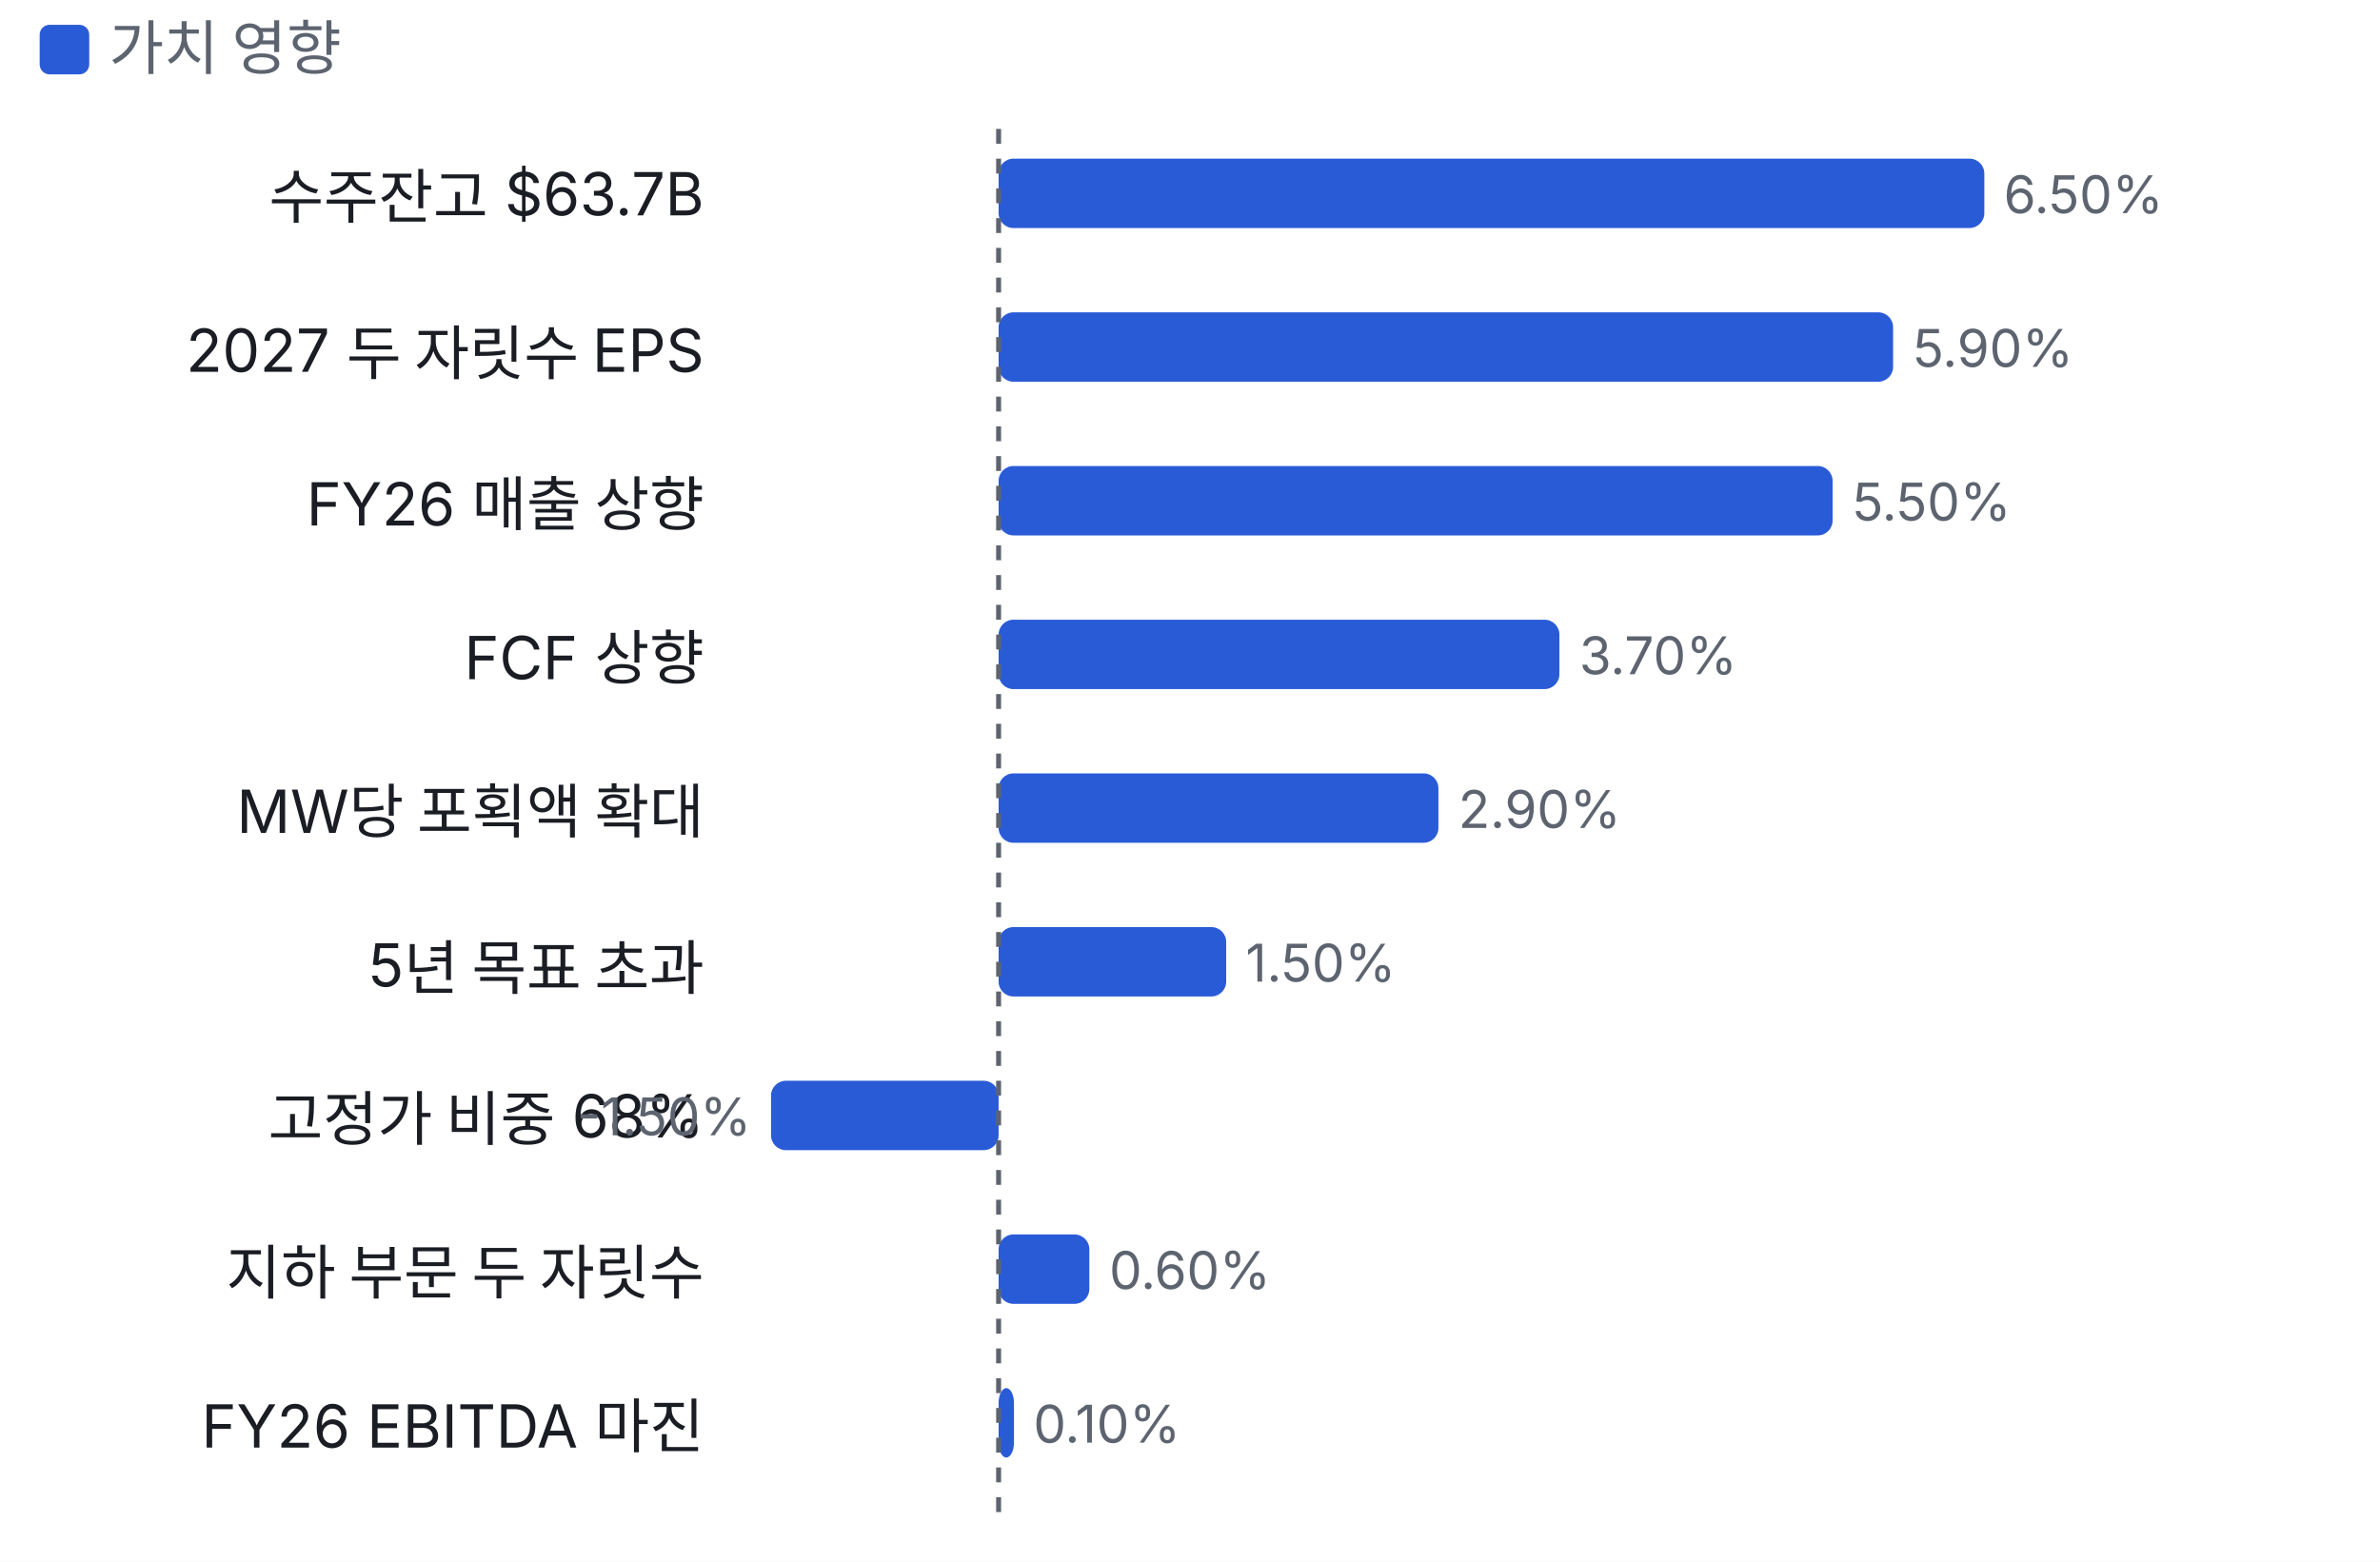
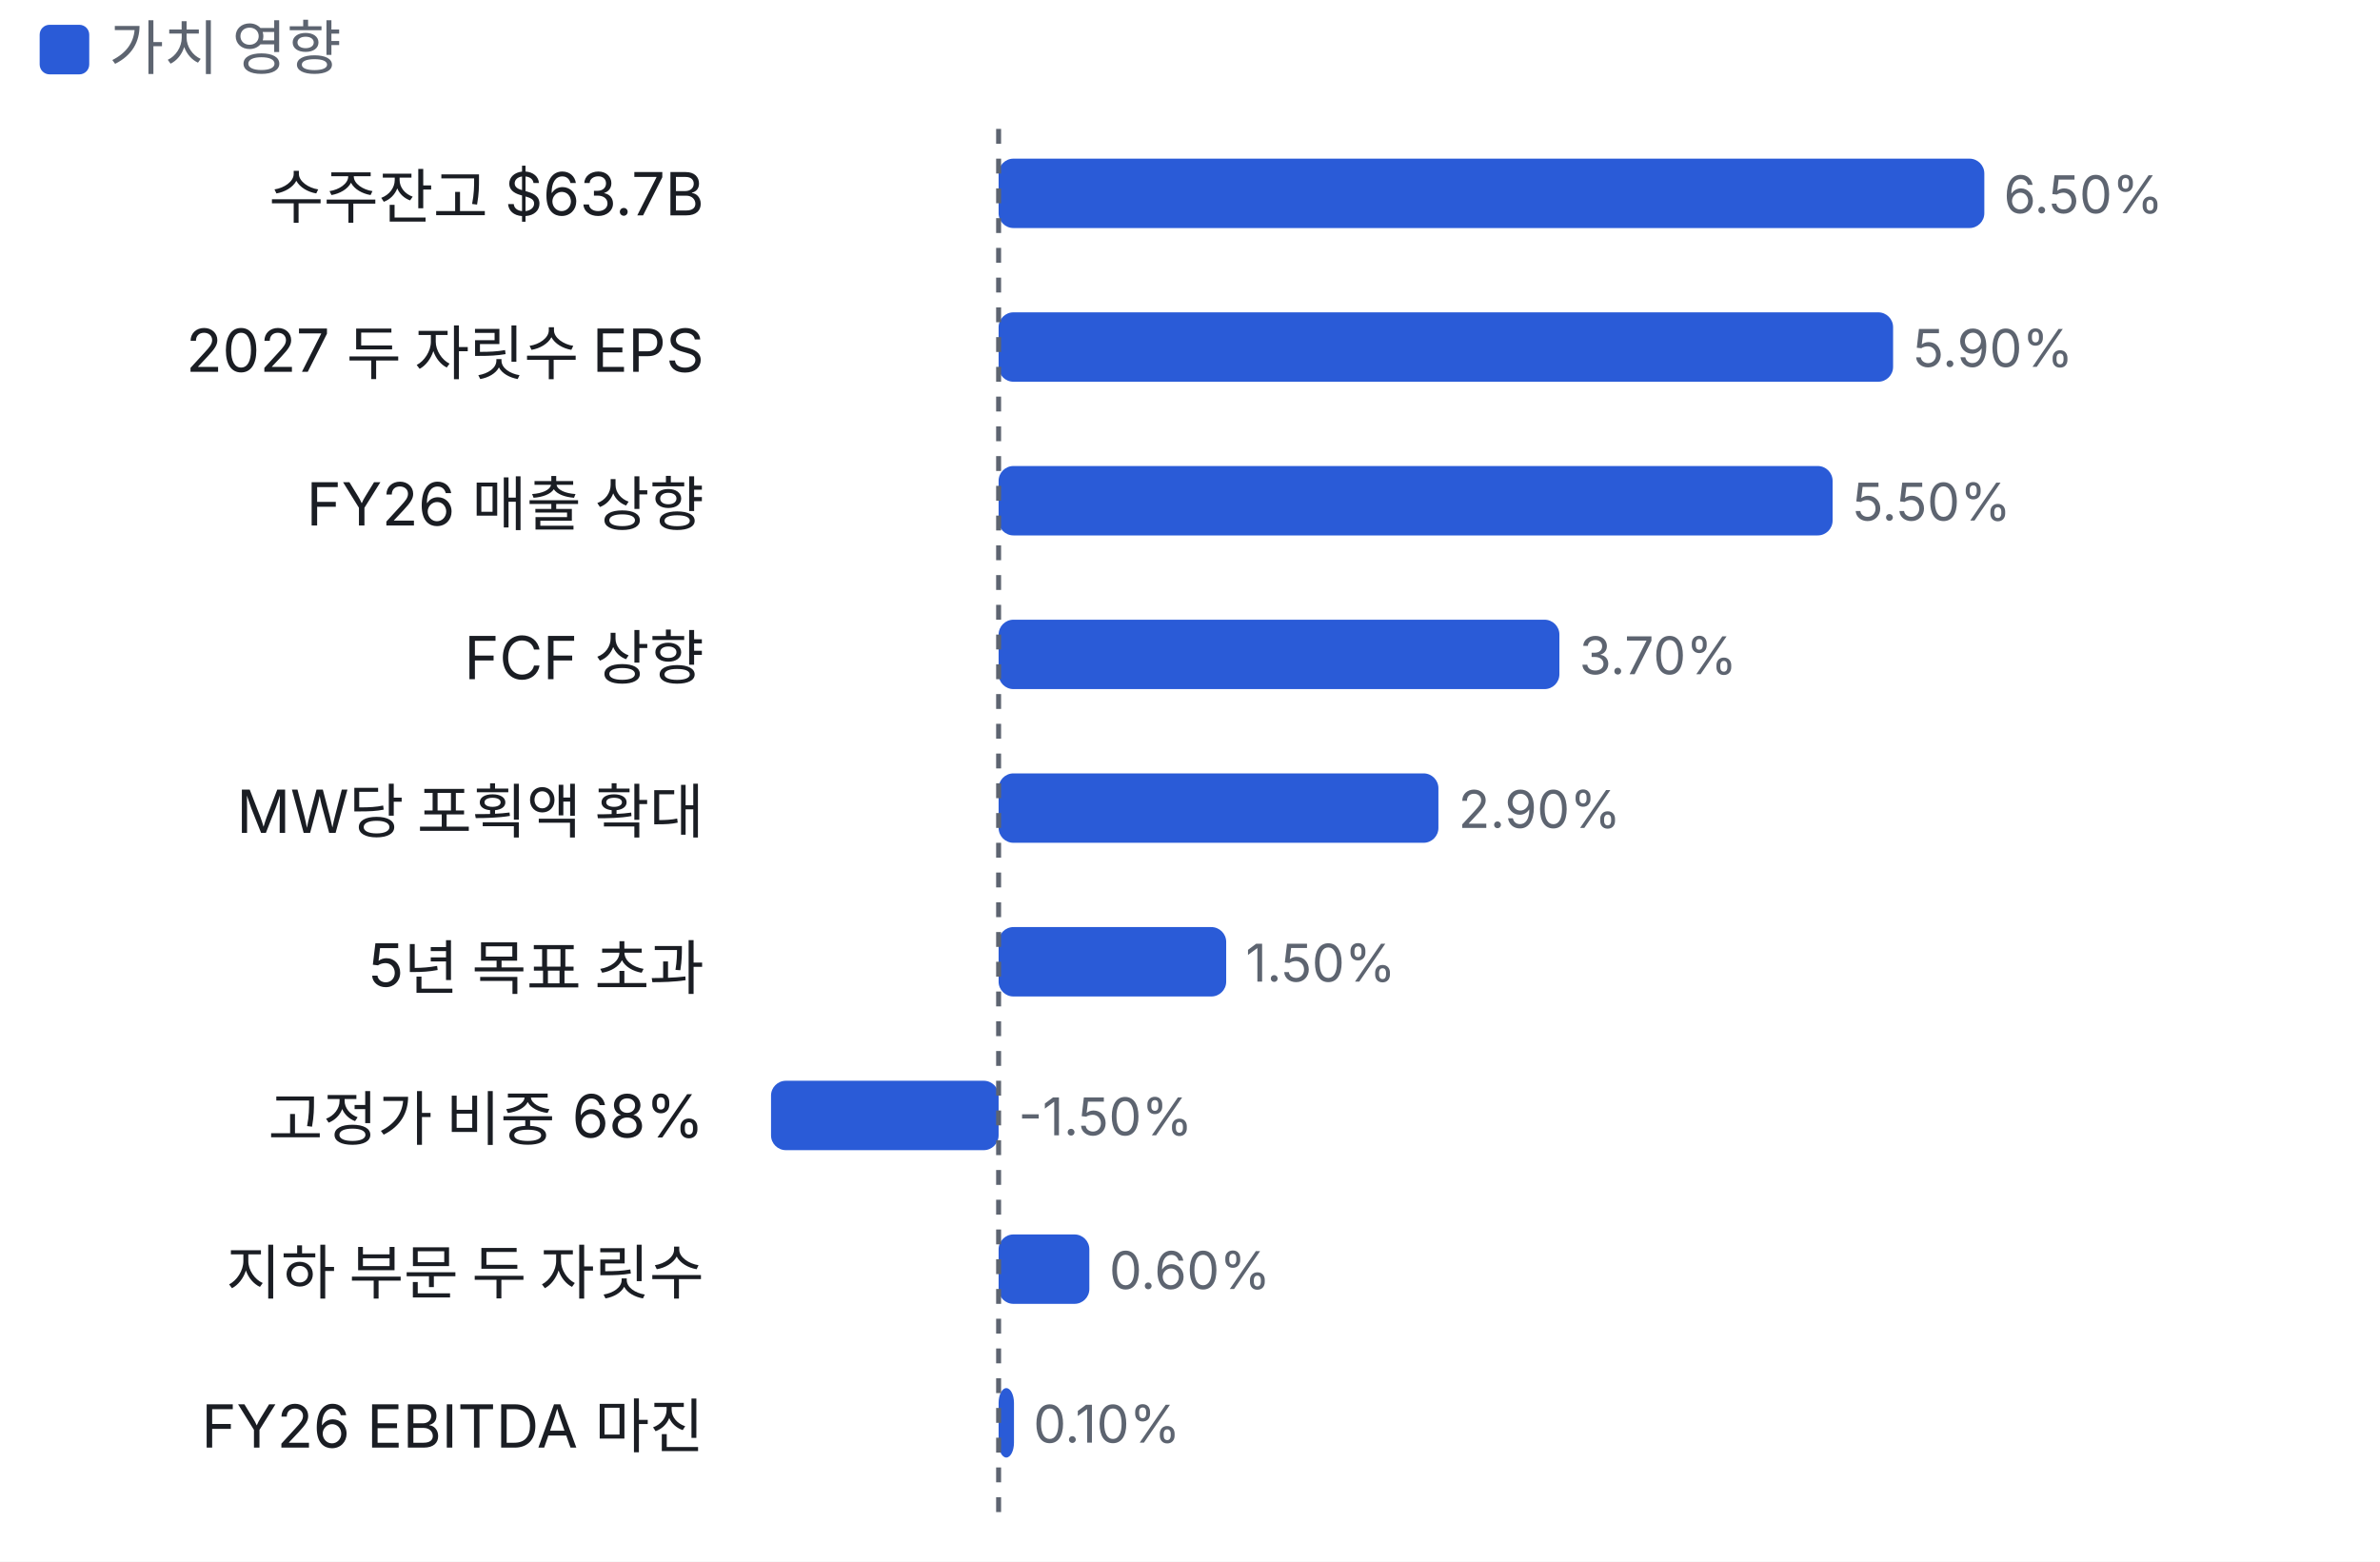
<svg xmlns="http://www.w3.org/2000/svg" viewBox="0 0 480 315" width="480" height="315">
  <style>text{fill:#5d6470;font-size:10.5px;font-family:-apple-system,'Apple SD Gothic Neo','Malgun Gothic',sans-serif}</style>
  <rect width="100%" height="100%" fill="#ffffff" />
  <rect x="8" y="5" width="10" height="10" rx="2" fill="#2a5bd7" />
  <text x="22" y="14" style="font-size:12px">가치 영향</text>
  <g transform="translate(0,22)">
    <text x="142" y="22" text-anchor="end" style="fill:#1a1d23;font-size:12px">
      <tspan x="142" dy="0">수주잔고 $63.7B</tspan>
    </text>
    <rect x="201.4" y="10" width="198.8" height="14" rx="3" fill="#2a5bd7" />
    <text x="404.1" y="21">6.50%</text>
    <text x="142" y="53" text-anchor="end" style="fill:#1a1d23;font-size:12px">
      <tspan x="142" dy="0">2027 두 자릿수 EPS</tspan>
    </text>
    <rect x="201.4" y="41" width="180.4" height="14" rx="3" fill="#2a5bd7" />
    <text x="385.8" y="52">5.90%</text>
    <text x="142" y="84" text-anchor="end" style="fill:#1a1d23;font-size:12px">
      <tspan x="142" dy="0">FY26 매출 상향</tspan>
    </text>
    <rect x="201.4" y="72" width="168.2" height="14" rx="3" fill="#2a5bd7" />
    <text x="373.6" y="83">5.50%</text>
    <text x="142" y="115" text-anchor="end" style="fill:#1a1d23;font-size:12px">
      <tspan x="142" dy="0">FCF 상향</tspan>
    </text>
    <rect x="201.4" y="103" width="113.1" height="14" rx="3" fill="#2a5bd7" />
    <text x="318.5" y="114">3.70%</text>
    <text x="142" y="146" text-anchor="end" style="fill:#1a1d23;font-size:12px">
      <tspan x="142" dy="0">MW당 포획액 확대</tspan>
    </text>
    <rect x="201.4" y="134" width="88.7" height="14" rx="3" fill="#2a5bd7" />
    <text x="294.1" y="145">2.90%</text>
    <text x="142" y="177" text-anchor="end" style="fill:#1a1d23;font-size:12px">
      <tspan x="142" dy="0">5년 목표 초과</tspan>
    </text>
    <rect x="201.4" y="165" width="45.9" height="14" rx="3" fill="#2a5bd7" />
    <text x="251.2" y="176">1.50%</text>
    <text x="142" y="208" text-anchor="end" style="fill:#1a1d23;font-size:12px">
      <tspan x="142" dy="0">고정가 비중 68%</tspan>
    </text>
    <rect x="155.5" y="196" width="45.9" height="14" rx="3" fill="#2a5bd7" />
-     <text x="151.5" y="207" text-anchor="end">-1.50%</text>
+     <text x="205.4" y="207">-1.50%</text>
    <text x="142" y="239" text-anchor="end" style="fill:#1a1d23;font-size:12px">
      <tspan x="142" dy="0">지하 부문 두 자릿수</tspan>
    </text>
    <rect x="201.4" y="227" width="18.3" height="14" rx="3" fill="#2a5bd7" />
    <text x="223.7" y="238">0.60%</text>
    <text x="142" y="270" text-anchor="end" style="fill:#1a1d23;font-size:12px">
      <tspan x="142" dy="0">FY26 EBITDA 마진</tspan>
    </text>
    <rect x="201.4" y="258" width="3.1" height="14" rx="3" fill="#2a5bd7" />
    <text x="208.4" y="269">0.10%</text>
    <line x1="201.4" x2="201.4" y1="4" y2="283" stroke="#5d6470" stroke-dasharray="3 3" />
  </g>
</svg>
